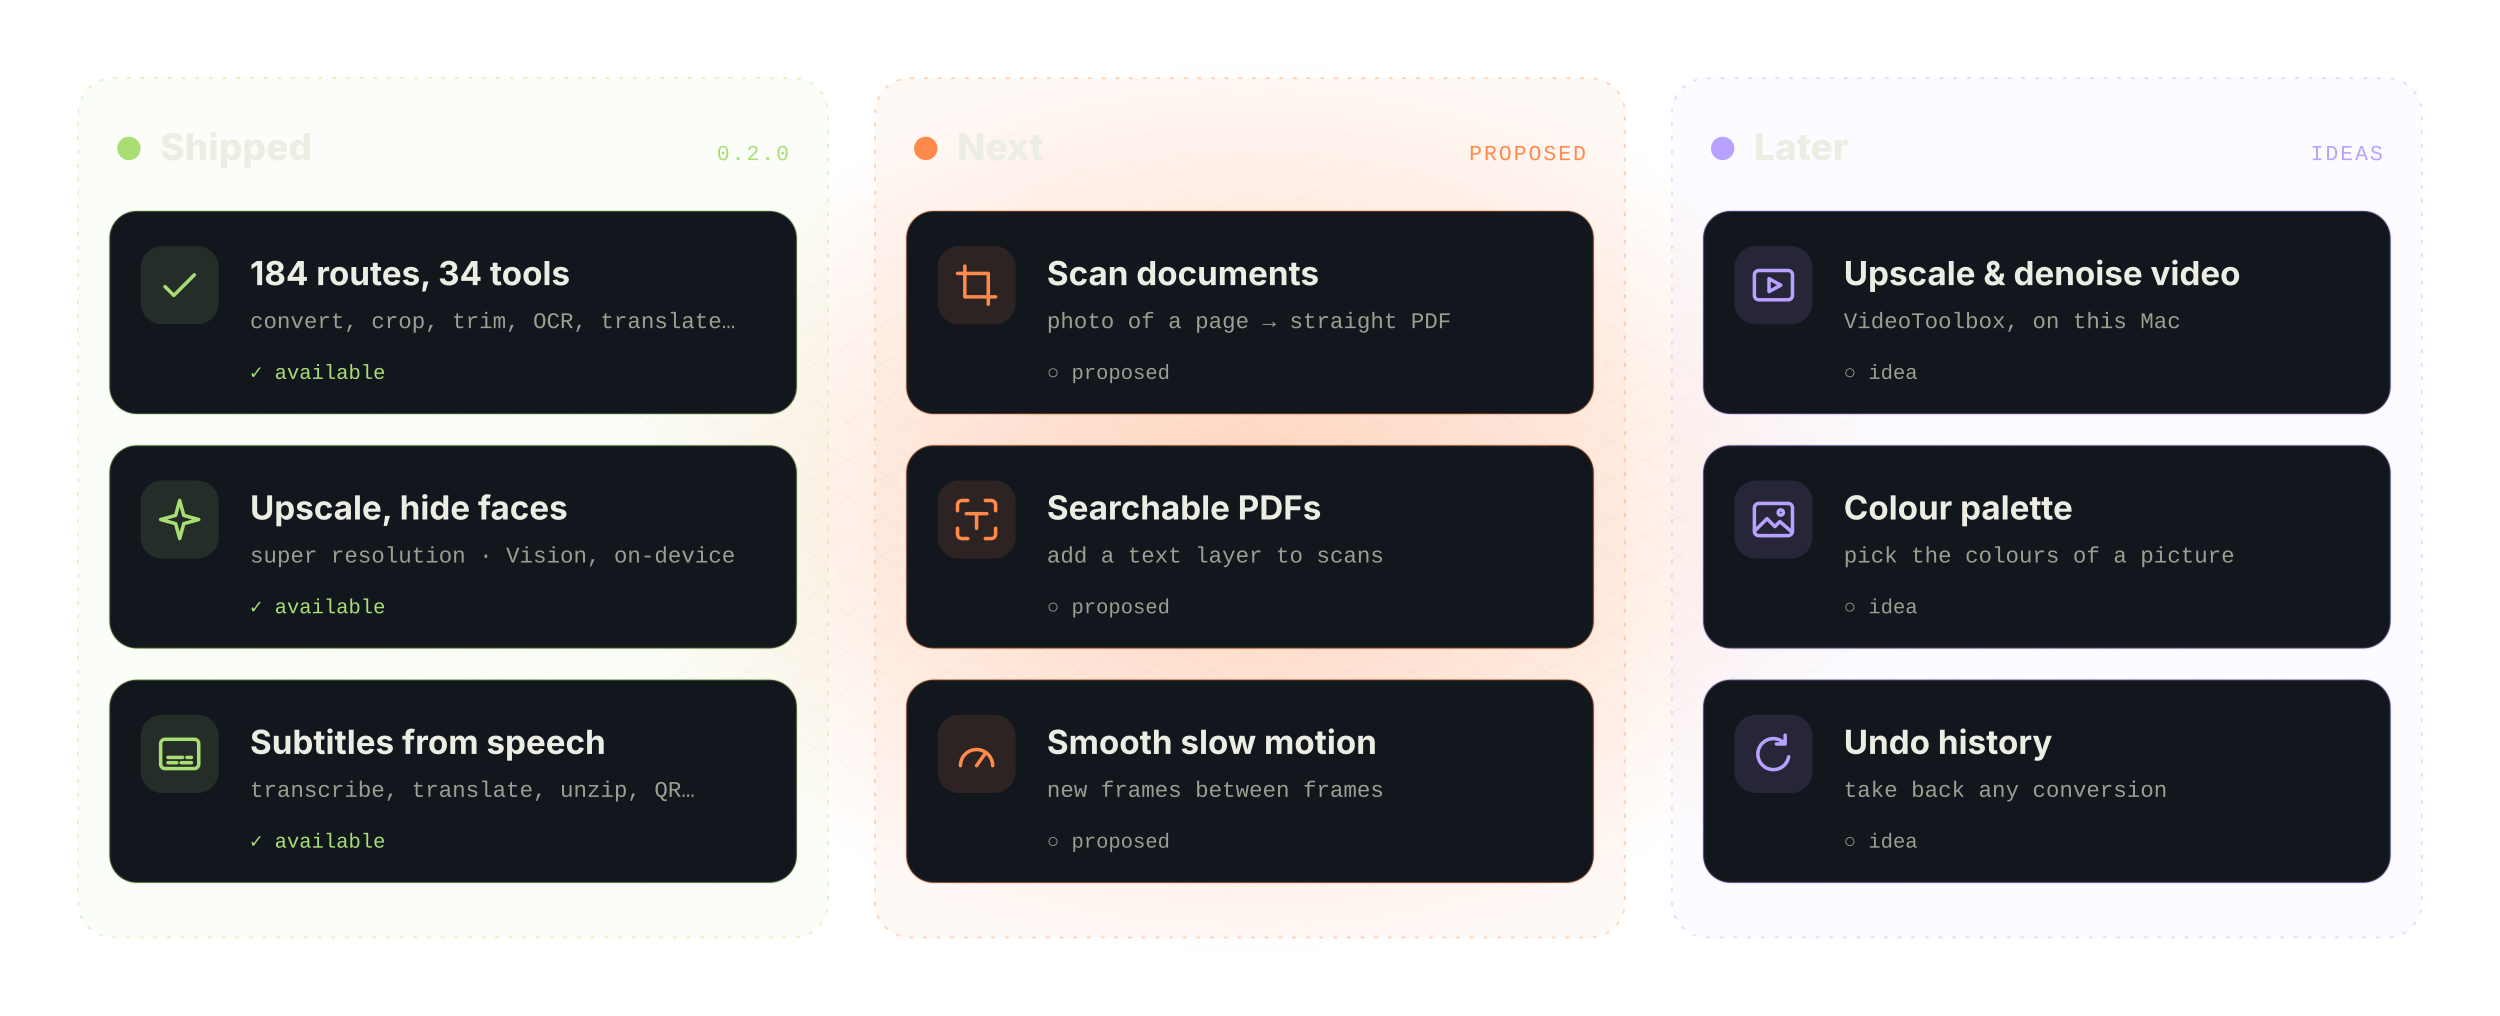
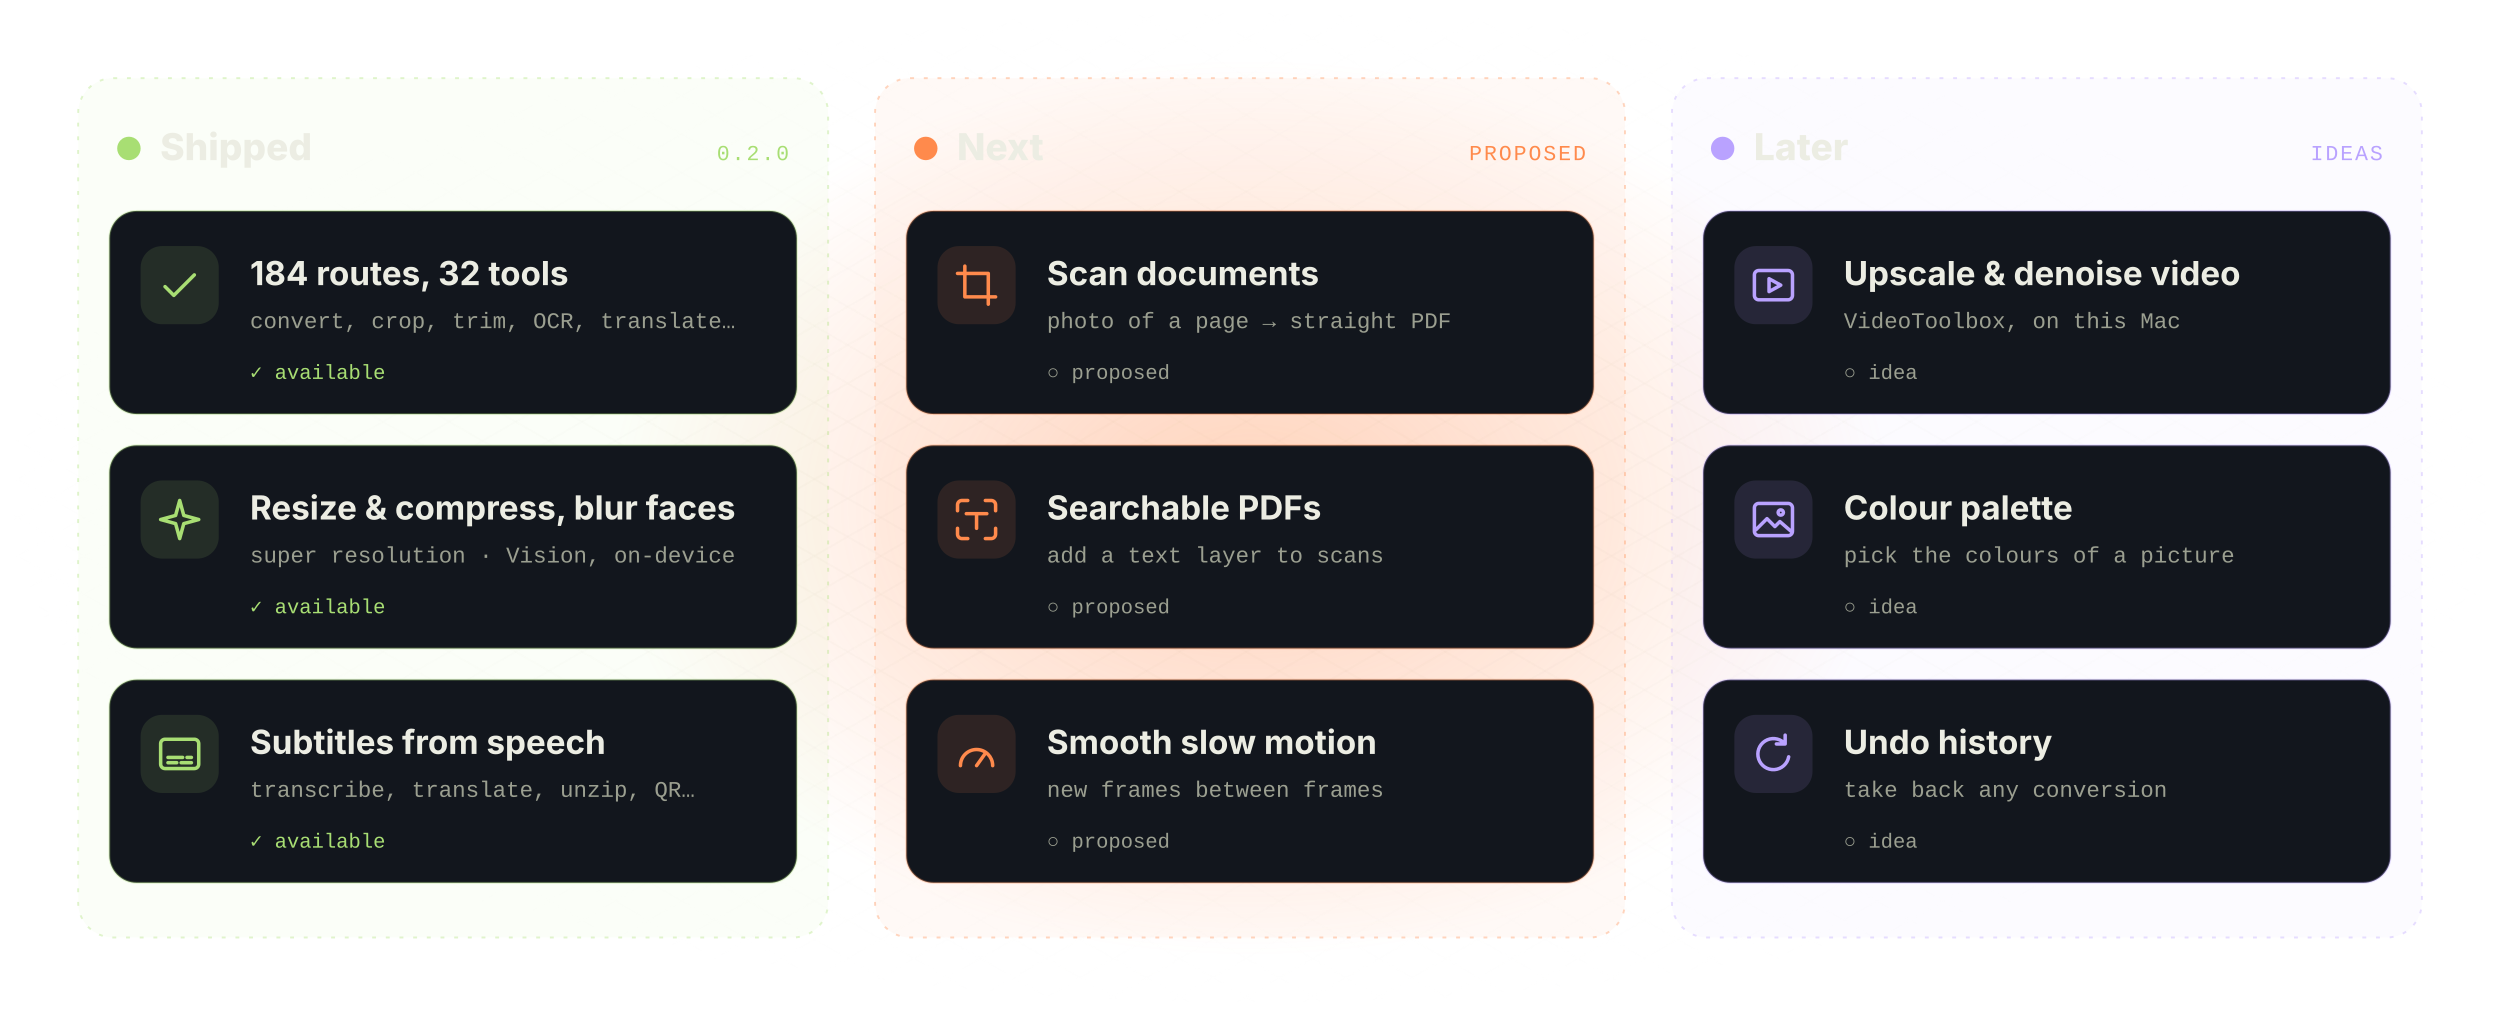
- <svg xmlns="http://www.w3.org/2000/svg" viewBox="0 0 1280 520" width="1280" height="520" role="img" aria-label="Roadmap: shipped in 0.2.0 (184 routes, 34 tools, upscaling, face hiding, subtitles from speech), proposed next, ideas for later">
+ <svg xmlns="http://www.w3.org/2000/svg" viewBox="0 0 1280 520" width="1280" height="520" role="img" aria-label="Roadmap: shipped in 0.2.0 (184 routes, 32 tools, super resolution, face blurring, subtitles from speech), proposed next, ideas for later">
  <defs>
    <radialGradient id="glowOrange" cx=".5" cy=".5" r=".5">
      <stop offset="0" stop-color="#ff8a4c" stop-opacity="0.34" />
      <stop offset="1" stop-color="#ff8a4c" stop-opacity="0" />
    </radialGradient>
    <radialGradient id="glowLime" cx=".5" cy=".5" r=".5">
      <stop offset="0" stop-color="#a8de73" stop-opacity="0.24" />
      <stop offset="1" stop-color="#a8de73" stop-opacity="0" />
    </radialGradient>
    <radialGradient id="glowGrape" cx=".5" cy=".5" r=".5">
      <stop offset="0" stop-color="#b9a2ff" stop-opacity="0.24" />
      <stop offset="1" stop-color="#b9a2ff" stop-opacity="0" />
    </radialGradient>
    <radialGradient id="glowBerry" cx=".5" cy=".5" r=".5">
      <stop offset="0" stop-color="#f591c2" stop-opacity="0.21" />
      <stop offset="1" stop-color="#f591c2" stop-opacity="0" />
    </radialGradient>
    <radialGradient id="glowSky" cx=".5" cy=".5" r=".5">
      <stop offset="0" stop-color="#82c6f5" stop-opacity="0.21" />
      <stop offset="1" stop-color="#82c6f5" stop-opacity="0" />
    </radialGradient>
    <radialGradient id="glowLemon" cx=".5" cy=".5" r=".5">
      <stop offset="0" stop-color="#f2c95e" stop-opacity="0.22" />
      <stop offset="1" stop-color="#f2c95e" stop-opacity="0" />
    </radialGradient>
    <radialGradient id="fadeGrad" cx=".5" cy=".5" r=".5">
      <stop offset=".35" stop-color="#fff" stop-opacity="1" />
      <stop offset="1" stop-color="#fff" stop-opacity="0" />
    </radialGradient>
    <mask id="fade" maskUnits="userSpaceOnUse" x="0" y="0" width="1280" height="520">
      <rect width="1280" height="520" fill="url(#fadeGrad)" />
    </mask>
    <filter id="soft" x="-30%" y="-30%" width="160%" height="160%">
      <feGaussianBlur stdDeviation="9" />
    </filter>
    <filter id="softer" x="-30%" y="-30%" width="160%" height="160%">
      <feGaussianBlur stdDeviation="16" />
    </filter>
    <filter id="glow" x="-50%" y="-50%" width="200%" height="200%">
      <feGaussianBlur stdDeviation="3" result="b" />
      <feMerge>
        <feMergeNode in="b" />
        <feMergeNode in="SourceGraphic" />
      </feMerge>
    </filter>
  </defs>
  <style>
    .float { animation: float 6s ease-in-out infinite; }
    .float.d1 { animation-delay: -1.5s; }
    .float.d2 { animation-delay: -3s; }
    .float.d3 { animation-delay: -4.5s; }
    .breathe { animation: breathe 6s ease-in-out infinite; transform-box: fill-box; transform-origin: center; }
    .breathe.d1 { animation-delay: -1.5s; }
    .breathe.d2 { animation-delay: -3s; }
    .breathe.d3 { animation-delay: -4.5s; }
    .twinkle { animation: twinkle 4s ease-in-out infinite; }
    .drift { animation: drift 16s linear infinite; }
    .press { animation: press 6s cubic-bezier(.32,.72,0,1) infinite; }
    .press.k1 { animation-delay: 2s; }
    .press.k2 { animation-delay: 4s; }
    .run { animation: run 1.6s linear infinite; }
    @keyframes float { 0%, 100% { transform: translateY(0) } 50% { transform: translateY(-12px) } }
    @keyframes breathe { 0%, 100% { opacity: .5; transform: scale(1) } 50% { opacity: .3; transform: scale(.9) } }
    @keyframes twinkle { 0%, 100% { opacity: .15 } 50% { opacity: .75 } }
    @keyframes drift { from { transform: translateY(0) } to { transform: translateY(-640px) } }
    @keyframes press { 0%, 4% { transform: translateY(0) } 9%, 28% { transform: translateY(9px) } 34%, 100% { transform: translateY(0) } }
    @keyframes run { to { stroke-dashoffset: -20 } }
    @media (prefers-reduced-motion: reduce) { * { animation: none !important } }
  </style>
  <g mask="url(#fade)">
    <g stroke="#d0d3bf" stroke-opacity="0.07" stroke-width="1">
      <line x1="-2320" y1="0" x2="-1419.33" y2="520" />
      <line x1="-2320" y1="0" x2="-3220.67" y2="520" />
      <line x1="-2286" y1="0" x2="-1385.33" y2="520" />
      <line x1="-2286" y1="0" x2="-3186.67" y2="520" />
      <line x1="-2252" y1="0" x2="-1351.33" y2="520" />
      <line x1="-2252" y1="0" x2="-3152.67" y2="520" />
      <line x1="-2218" y1="0" x2="-1317.33" y2="520" />
      <line x1="-2218" y1="0" x2="-3118.67" y2="520" />
      <line x1="-2184" y1="0" x2="-1283.33" y2="520" />
      <line x1="-2184" y1="0" x2="-3084.67" y2="520" />
      <line x1="-2150" y1="0" x2="-1249.33" y2="520" />
      <line x1="-2150" y1="0" x2="-3050.67" y2="520" />
      <line x1="-2116" y1="0" x2="-1215.33" y2="520" />
      <line x1="-2116" y1="0" x2="-3016.67" y2="520" />
      <line x1="-2082" y1="0" x2="-1181.33" y2="520" />
      <line x1="-2082" y1="0" x2="-2982.67" y2="520" />
      <line x1="-2048" y1="0" x2="-1147.33" y2="520" />
      <line x1="-2048" y1="0" x2="-2948.67" y2="520" />
      <line x1="-2014" y1="0" x2="-1113.33" y2="520" />
      <line x1="-2014" y1="0" x2="-2914.67" y2="520" />
      <line x1="-1980" y1="0" x2="-1079.33" y2="520" />
      <line x1="-1980" y1="0" x2="-2880.67" y2="520" />
      <line x1="-1946" y1="0" x2="-1045.33" y2="520" />
      <line x1="-1946" y1="0" x2="-2846.67" y2="520" />
      <line x1="-1912" y1="0" x2="-1011.33" y2="520" />
      <line x1="-1912" y1="0" x2="-2812.67" y2="520" />
      <line x1="-1878" y1="0" x2="-977.33" y2="520" />
      <line x1="-1878" y1="0" x2="-2778.67" y2="520" />
      <line x1="-1844" y1="0" x2="-943.33" y2="520" />
      <line x1="-1844" y1="0" x2="-2744.67" y2="520" />
      <line x1="-1810" y1="0" x2="-909.33" y2="520" />
      <line x1="-1810" y1="0" x2="-2710.67" y2="520" />
      <line x1="-1776" y1="0" x2="-875.33" y2="520" />
      <line x1="-1776" y1="0" x2="-2676.67" y2="520" />
      <line x1="-1742" y1="0" x2="-841.33" y2="520" />
      <line x1="-1742" y1="0" x2="-2642.67" y2="520" />
      <line x1="-1708" y1="0" x2="-807.33" y2="520" />
      <line x1="-1708" y1="0" x2="-2608.67" y2="520" />
      <line x1="-1674" y1="0" x2="-773.33" y2="520" />
      <line x1="-1674" y1="0" x2="-2574.67" y2="520" />
      <line x1="-1640" y1="0" x2="-739.33" y2="520" />
      <line x1="-1640" y1="0" x2="-2540.67" y2="520" />
      <line x1="-1606" y1="0" x2="-705.33" y2="520" />
      <line x1="-1606" y1="0" x2="-2506.67" y2="520" />
      <line x1="-1572" y1="0" x2="-671.33" y2="520" />
      <line x1="-1572" y1="0" x2="-2472.67" y2="520" />
      <line x1="-1538" y1="0" x2="-637.33" y2="520" />
      <line x1="-1538" y1="0" x2="-2438.67" y2="520" />
      <line x1="-1504" y1="0" x2="-603.33" y2="520" />
      <line x1="-1504" y1="0" x2="-2404.67" y2="520" />
      <line x1="-1470" y1="0" x2="-569.33" y2="520" />
      <line x1="-1470" y1="0" x2="-2370.67" y2="520" />
      <line x1="-1436" y1="0" x2="-535.33" y2="520" />
      <line x1="-1436" y1="0" x2="-2336.67" y2="520" />
      <line x1="-1402" y1="0" x2="-501.33" y2="520" />
      <line x1="-1402" y1="0" x2="-2302.67" y2="520" />
      <line x1="-1368" y1="0" x2="-467.33" y2="520" />
      <line x1="-1368" y1="0" x2="-2268.67" y2="520" />
      <line x1="-1334" y1="0" x2="-433.33" y2="520" />
      <line x1="-1334" y1="0" x2="-2234.67" y2="520" />
      <line x1="-1300" y1="0" x2="-399.33" y2="520" />
      <line x1="-1300" y1="0" x2="-2200.67" y2="520" />
      <line x1="-1266" y1="0" x2="-365.33" y2="520" />
      <line x1="-1266" y1="0" x2="-2166.67" y2="520" />
      <line x1="-1232" y1="0" x2="-331.33" y2="520" />
      <line x1="-1232" y1="0" x2="-2132.67" y2="520" />
      <line x1="-1198" y1="0" x2="-297.33" y2="520" />
      <line x1="-1198" y1="0" x2="-2098.67" y2="520" />
      <line x1="-1164" y1="0" x2="-263.33" y2="520" />
      <line x1="-1164" y1="0" x2="-2064.67" y2="520" />
      <line x1="-1130" y1="0" x2="-229.33" y2="520" />
      <line x1="-1130" y1="0" x2="-2030.67" y2="520" />
      <line x1="-1096" y1="0" x2="-195.33" y2="520" />
      <line x1="-1096" y1="0" x2="-1996.67" y2="520" />
      <line x1="-1062" y1="0" x2="-161.33" y2="520" />
      <line x1="-1062" y1="0" x2="-1962.67" y2="520" />
      <line x1="-1028" y1="0" x2="-127.33" y2="520" />
      <line x1="-1028" y1="0" x2="-1928.67" y2="520" />
      <line x1="-994" y1="0" x2="-93.33" y2="520" />
      <line x1="-994" y1="0" x2="-1894.67" y2="520" />
      <line x1="-960" y1="0" x2="-59.33" y2="520" />
      <line x1="-960" y1="0" x2="-1860.67" y2="520" />
      <line x1="-926" y1="0" x2="-25.33" y2="520" />
      <line x1="-926" y1="0" x2="-1826.67" y2="520" />
      <line x1="-892" y1="0" x2="8.67" y2="520" />
      <line x1="-892" y1="0" x2="-1792.67" y2="520" />
      <line x1="-858" y1="0" x2="42.67" y2="520" />
      <line x1="-858" y1="0" x2="-1758.67" y2="520" />
      <line x1="-824" y1="0" x2="76.67" y2="520" />
      <line x1="-824" y1="0" x2="-1724.67" y2="520" />
      <line x1="-790" y1="0" x2="110.67" y2="520" />
      <line x1="-790" y1="0" x2="-1690.67" y2="520" />
      <line x1="-756" y1="0" x2="144.67" y2="520" />
      <line x1="-756" y1="0" x2="-1656.67" y2="520" />
      <line x1="-722" y1="0" x2="178.67" y2="520" />
      <line x1="-722" y1="0" x2="-1622.67" y2="520" />
      <line x1="-688" y1="0" x2="212.67" y2="520" />
      <line x1="-688" y1="0" x2="-1588.67" y2="520" />
      <line x1="-654" y1="0" x2="246.67" y2="520" />
      <line x1="-654" y1="0" x2="-1554.67" y2="520" />
      <line x1="-620" y1="0" x2="280.67" y2="520" />
      <line x1="-620" y1="0" x2="-1520.67" y2="520" />
      <line x1="-586" y1="0" x2="314.67" y2="520" />
      <line x1="-586" y1="0" x2="-1486.67" y2="520" />
      <line x1="-552" y1="0" x2="348.67" y2="520" />
      <line x1="-552" y1="0" x2="-1452.67" y2="520" />
      <line x1="-518" y1="0" x2="382.67" y2="520" />
      <line x1="-518" y1="0" x2="-1418.67" y2="520" />
      <line x1="-484" y1="0" x2="416.67" y2="520" />
      <line x1="-484" y1="0" x2="-1384.67" y2="520" />
      <line x1="-450" y1="0" x2="450.67" y2="520" />
      <line x1="-450" y1="0" x2="-1350.67" y2="520" />
      <line x1="-416" y1="0" x2="484.67" y2="520" />
      <line x1="-416" y1="0" x2="-1316.67" y2="520" />
      <line x1="-382" y1="0" x2="518.67" y2="520" />
      <line x1="-382" y1="0" x2="-1282.67" y2="520" />
      <line x1="-348" y1="0" x2="552.67" y2="520" />
      <line x1="-348" y1="0" x2="-1248.67" y2="520" />
      <line x1="-314" y1="0" x2="586.67" y2="520" />
      <line x1="-314" y1="0" x2="-1214.67" y2="520" />
      <line x1="-280" y1="0" x2="620.67" y2="520" />
      <line x1="-280" y1="0" x2="-1180.67" y2="520" />
      <line x1="-246" y1="0" x2="654.67" y2="520" />
      <line x1="-246" y1="0" x2="-1146.67" y2="520" />
      <line x1="-212" y1="0" x2="688.67" y2="520" />
      <line x1="-212" y1="0" x2="-1112.67" y2="520" />
      <line x1="-178" y1="0" x2="722.67" y2="520" />
      <line x1="-178" y1="0" x2="-1078.67" y2="520" />
      <line x1="-144" y1="0" x2="756.67" y2="520" />
      <line x1="-144" y1="0" x2="-1044.67" y2="520" />
      <line x1="-110" y1="0" x2="790.67" y2="520" />
      <line x1="-110" y1="0" x2="-1010.67" y2="520" />
      <line x1="-76" y1="0" x2="824.67" y2="520" />
      <line x1="-76" y1="0" x2="-976.67" y2="520" />
      <line x1="-42" y1="0" x2="858.67" y2="520" />
      <line x1="-42" y1="0" x2="-942.67" y2="520" />
      <line x1="-8" y1="0" x2="892.67" y2="520" />
      <line x1="-8" y1="0" x2="-908.67" y2="520" />
      <line x1="26" y1="0" x2="926.67" y2="520" />
      <line x1="26" y1="0" x2="-874.67" y2="520" />
      <line x1="60" y1="0" x2="960.67" y2="520" />
      <line x1="60" y1="0" x2="-840.67" y2="520" />
      <line x1="94" y1="0" x2="994.67" y2="520" />
      <line x1="94" y1="0" x2="-806.67" y2="520" />
      <line x1="128" y1="0" x2="1028.67" y2="520" />
      <line x1="128" y1="0" x2="-772.67" y2="520" />
      <line x1="162" y1="0" x2="1062.67" y2="520" />
      <line x1="162" y1="0" x2="-738.67" y2="520" />
      <line x1="196" y1="0" x2="1096.67" y2="520" />
      <line x1="196" y1="0" x2="-704.67" y2="520" />
      <line x1="230" y1="0" x2="1130.67" y2="520" />
      <line x1="230" y1="0" x2="-670.67" y2="520" />
      <line x1="264" y1="0" x2="1164.67" y2="520" />
      <line x1="264" y1="0" x2="-636.67" y2="520" />
      <line x1="298" y1="0" x2="1198.67" y2="520" />
      <line x1="298" y1="0" x2="-602.67" y2="520" />
      <line x1="332" y1="0" x2="1232.67" y2="520" />
      <line x1="332" y1="0" x2="-568.67" y2="520" />
      <line x1="366" y1="0" x2="1266.67" y2="520" />
      <line x1="366" y1="0" x2="-534.67" y2="520" />
      <line x1="400" y1="0" x2="1300.67" y2="520" />
      <line x1="400" y1="0" x2="-500.67" y2="520" />
      <line x1="434" y1="0" x2="1334.67" y2="520" />
      <line x1="434" y1="0" x2="-466.67" y2="520" />
      <line x1="468" y1="0" x2="1368.67" y2="520" />
      <line x1="468" y1="0" x2="-432.67" y2="520" />
      <line x1="502" y1="0" x2="1402.67" y2="520" />
      <line x1="502" y1="0" x2="-398.67" y2="520" />
      <line x1="536" y1="0" x2="1436.67" y2="520" />
      <line x1="536" y1="0" x2="-364.67" y2="520" />
      <line x1="570" y1="0" x2="1470.67" y2="520" />
      <line x1="570" y1="0" x2="-330.67" y2="520" />
      <line x1="604" y1="0" x2="1504.67" y2="520" />
      <line x1="604" y1="0" x2="-296.67" y2="520" />
      <line x1="638" y1="0" x2="1538.67" y2="520" />
      <line x1="638" y1="0" x2="-262.67" y2="520" />
      <line x1="672" y1="0" x2="1572.67" y2="520" />
      <line x1="672" y1="0" x2="-228.67" y2="520" />
      <line x1="706" y1="0" x2="1606.67" y2="520" />
      <line x1="706" y1="0" x2="-194.67" y2="520" />
      <line x1="740" y1="0" x2="1640.67" y2="520" />
      <line x1="740" y1="0" x2="-160.67" y2="520" />
      <line x1="774" y1="0" x2="1674.67" y2="520" />
      <line x1="774" y1="0" x2="-126.67" y2="520" />
      <line x1="808" y1="0" x2="1708.67" y2="520" />
      <line x1="808" y1="0" x2="-92.67" y2="520" />
      <line x1="842" y1="0" x2="1742.67" y2="520" />
      <line x1="842" y1="0" x2="-58.67" y2="520" />
      <line x1="876" y1="0" x2="1776.67" y2="520" />
      <line x1="876" y1="0" x2="-24.67" y2="520" />
      <line x1="910" y1="0" x2="1810.67" y2="520" />
      <line x1="910" y1="0" x2="9.33" y2="520" />
      <line x1="944" y1="0" x2="1844.67" y2="520" />
      <line x1="944" y1="0" x2="43.33" y2="520" />
      <line x1="978" y1="0" x2="1878.67" y2="520" />
      <line x1="978" y1="0" x2="77.33" y2="520" />
      <line x1="1012" y1="0" x2="1912.67" y2="520" />
      <line x1="1012" y1="0" x2="111.33" y2="520" />
      <line x1="1046" y1="0" x2="1946.67" y2="520" />
      <line x1="1046" y1="0" x2="145.33" y2="520" />
      <line x1="1080" y1="0" x2="1980.67" y2="520" />
      <line x1="1080" y1="0" x2="179.33" y2="520" />
      <line x1="1114" y1="0" x2="2014.67" y2="520" />
      <line x1="1114" y1="0" x2="213.33" y2="520" />
      <line x1="1148" y1="0" x2="2048.67" y2="520" />
      <line x1="1148" y1="0" x2="247.33" y2="520" />
      <line x1="1182" y1="0" x2="2082.67" y2="520" />
      <line x1="1182" y1="0" x2="281.33" y2="520" />
      <line x1="1216" y1="0" x2="2116.67" y2="520" />
      <line x1="1216" y1="0" x2="315.33" y2="520" />
      <line x1="1250" y1="0" x2="2150.67" y2="520" />
      <line x1="1250" y1="0" x2="349.33" y2="520" />
      <line x1="1284" y1="0" x2="2184.67" y2="520" />
      <line x1="1284" y1="0" x2="383.33" y2="520" />
      <line x1="1318" y1="0" x2="2218.67" y2="520" />
      <line x1="1318" y1="0" x2="417.33" y2="520" />
      <line x1="1352" y1="0" x2="2252.67" y2="520" />
      <line x1="1352" y1="0" x2="451.33" y2="520" />
      <line x1="1386" y1="0" x2="2286.67" y2="520" />
      <line x1="1386" y1="0" x2="485.33" y2="520" />
      <line x1="1420" y1="0" x2="2320.67" y2="520" />
      <line x1="1420" y1="0" x2="519.33" y2="520" />
      <line x1="1454" y1="0" x2="2354.67" y2="520" />
      <line x1="1454" y1="0" x2="553.33" y2="520" />
      <line x1="1488" y1="0" x2="2388.67" y2="520" />
      <line x1="1488" y1="0" x2="587.33" y2="520" />
      <line x1="1522" y1="0" x2="2422.67" y2="520" />
      <line x1="1522" y1="0" x2="621.33" y2="520" />
      <line x1="1556" y1="0" x2="2456.67" y2="520" />
      <line x1="1556" y1="0" x2="655.33" y2="520" />
      <line x1="1590" y1="0" x2="2490.67" y2="520" />
      <line x1="1590" y1="0" x2="689.33" y2="520" />
      <line x1="1624" y1="0" x2="2524.67" y2="520" />
      <line x1="1624" y1="0" x2="723.33" y2="520" />
      <line x1="1658" y1="0" x2="2558.67" y2="520" />
      <line x1="1658" y1="0" x2="757.33" y2="520" />
      <line x1="1692" y1="0" x2="2592.67" y2="520" />
      <line x1="1692" y1="0" x2="791.33" y2="520" />
      <line x1="1726" y1="0" x2="2626.67" y2="520" />
      <line x1="1726" y1="0" x2="825.33" y2="520" />
      <line x1="1760" y1="0" x2="2660.67" y2="520" />
      <line x1="1760" y1="0" x2="859.33" y2="520" />
      <line x1="1794" y1="0" x2="2694.67" y2="520" />
      <line x1="1794" y1="0" x2="893.33" y2="520" />
      <line x1="1828" y1="0" x2="2728.67" y2="520" />
      <line x1="1828" y1="0" x2="927.33" y2="520" />
      <line x1="1862" y1="0" x2="2762.67" y2="520" />
      <line x1="1862" y1="0" x2="961.33" y2="520" />
      <line x1="1896" y1="0" x2="2796.67" y2="520" />
      <line x1="1896" y1="0" x2="995.33" y2="520" />
      <line x1="1930" y1="0" x2="2830.67" y2="520" />
      <line x1="1930" y1="0" x2="1029.33" y2="520" />
      <line x1="1964" y1="0" x2="2864.67" y2="520" />
      <line x1="1964" y1="0" x2="1063.33" y2="520" />
      <line x1="1998" y1="0" x2="2898.67" y2="520" />
      <line x1="1998" y1="0" x2="1097.33" y2="520" />
      <line x1="2032" y1="0" x2="2932.67" y2="520" />
      <line x1="2032" y1="0" x2="1131.33" y2="520" />
      <line x1="2066" y1="0" x2="2966.67" y2="520" />
      <line x1="2066" y1="0" x2="1165.33" y2="520" />
      <line x1="2100" y1="0" x2="3000.67" y2="520" />
      <line x1="2100" y1="0" x2="1199.33" y2="520" />
      <line x1="2134" y1="0" x2="3034.67" y2="520" />
      <line x1="2134" y1="0" x2="1233.33" y2="520" />
      <line x1="2168" y1="0" x2="3068.67" y2="520" />
      <line x1="2168" y1="0" x2="1267.33" y2="520" />
      <line x1="2202" y1="0" x2="3102.67" y2="520" />
      <line x1="2202" y1="0" x2="1301.33" y2="520" />
      <line x1="2236" y1="0" x2="3136.67" y2="520" />
      <line x1="2236" y1="0" x2="1335.33" y2="520" />
      <line x1="2270" y1="0" x2="3170.67" y2="520" />
      <line x1="2270" y1="0" x2="1369.33" y2="520" />
      <line x1="2304" y1="0" x2="3204.67" y2="520" />
      <line x1="2304" y1="0" x2="1403.33" y2="520" />
    </g>
  </g>
  <ellipse cx="640" cy="260" rx="330" ry="230" fill="url(#glowOrange)" />
  <rect x="40" y="40" width="384" height="440" rx="18" fill="#a8de73" fill-opacity=".05" stroke="#a8de73" stroke-opacity=".35" stroke-dasharray="2 5" />
  <circle cx="66" cy="76" r="6" fill="#a8de73" />
  <text x="82" y="82" font-family="-apple-system, BlinkMacSystemFont, 'SF Pro Display', Inter, 'Segoe UI', Helvetica, Arial, sans-serif" font-size="19" font-weight="800" fill="#ecede3">Shipped</text>
  <text x="404" y="82" text-anchor="end" font-family="ui-monospace, SFMono-Regular, Menlo, Consolas, 'Liberation Mono', monospace" font-size="11" letter-spacing="1" fill="#a8de73">0.2.0</text>
  <g>
    <rect x="56" y="108" width="352" height="104" rx="14" fill="#12161d" stroke="#a8de73" stroke-opacity="0.3" />
    <rect x="72" y="126" width="40" height="40" rx="11" fill="#a8de73" fill-opacity=".12" />
    <path d="M3 8.5l3 3 7-7" transform="translate(80 134) scale(1.5)" fill="none" stroke="#a8de73" stroke-width="1.2" stroke-linecap="round" stroke-linejoin="round" />
-     <text x="128" y="146" font-family="-apple-system, BlinkMacSystemFont, 'SF Pro Display', Inter, 'Segoe UI', Helvetica, Arial, sans-serif" font-size="17" font-weight="700" fill="#ecede3">184 routes, 34 tools</text>
+     <text x="128" y="146" font-family="-apple-system, BlinkMacSystemFont, 'SF Pro Display', Inter, 'Segoe UI', Helvetica, Arial, sans-serif" font-size="17" font-weight="700" fill="#ecede3">184 routes, 32 tools</text>
    <text x="128" y="168" font-family="ui-monospace, SFMono-Regular, Menlo, Consolas, 'Liberation Mono', monospace" font-size="11.5" fill="#9b9f90">convert, crop, trim, OCR, translate…</text>
    <text x="128" y="194" font-family="ui-monospace, SFMono-Regular, Menlo, Consolas, 'Liberation Mono', monospace" font-size="10.5" fill="#a8de73">✓ available</text>
  </g>
  <g>
    <rect x="56" y="228" width="352" height="104" rx="14" fill="#12161d" stroke="#a8de73" stroke-opacity="0.3" />
    <rect x="72" y="246" width="40" height="40" rx="11" fill="#a8de73" fill-opacity=".12" />
    <path d="M8 1.5 9.4 6.6 14.5 8 9.4 9.4 8 14.5 6.6 9.4 1.5 8 6.6 6.6Z" transform="translate(80 254) scale(1.5)" fill="none" stroke="#a8de73" stroke-width="1.2" stroke-linecap="round" stroke-linejoin="round" />
-     <text x="128" y="266" font-family="-apple-system, BlinkMacSystemFont, 'SF Pro Display', Inter, 'Segoe UI', Helvetica, Arial, sans-serif" font-size="17" font-weight="700" fill="#ecede3">Upscale, hide faces</text>
+     <text x="128" y="266" font-family="-apple-system, BlinkMacSystemFont, 'SF Pro Display', Inter, 'Segoe UI', Helvetica, Arial, sans-serif" font-size="17" font-weight="700" fill="#ecede3">Resize &amp; compress, blur faces</text>
    <text x="128" y="288" font-family="ui-monospace, SFMono-Regular, Menlo, Consolas, 'Liberation Mono', monospace" font-size="11.5" fill="#9b9f90">super resolution · Vision, on-device</text>
    <text x="128" y="314" font-family="ui-monospace, SFMono-Regular, Menlo, Consolas, 'Liberation Mono', monospace" font-size="10.5" fill="#a8de73">✓ available</text>
  </g>
  <g>
    <rect x="56" y="348" width="352" height="104" rx="14" fill="#12161d" stroke="#a8de73" stroke-opacity="0.3" />
    <rect x="72" y="366" width="40" height="40" rx="11" fill="#a8de73" fill-opacity=".12" />
    <path d="M3 3h10a1.5 1.5 0 0 1 1.5 1.5v7A1.5 1.5 0 0 1 13 13H3a1.5 1.5 0 0 1-1.5-1.5v-7A1.5 1.5 0 0 1 3 3ZM4 9.2h5M10.5 9.2H12M4 11h3M8.5 11H12" transform="translate(80 374) scale(1.5)" fill="none" stroke="#a8de73" stroke-width="1.2" stroke-linecap="round" stroke-linejoin="round" />
    <text x="128" y="386" font-family="-apple-system, BlinkMacSystemFont, 'SF Pro Display', Inter, 'Segoe UI', Helvetica, Arial, sans-serif" font-size="17" font-weight="700" fill="#ecede3">Subtitles from speech</text>
    <text x="128" y="408" font-family="ui-monospace, SFMono-Regular, Menlo, Consolas, 'Liberation Mono', monospace" font-size="11.5" fill="#9b9f90">transcribe, translate, unzip, QR…</text>
    <text x="128" y="434" font-family="ui-monospace, SFMono-Regular, Menlo, Consolas, 'Liberation Mono', monospace" font-size="10.5" fill="#a8de73">✓ available</text>
  </g>
  <rect x="448" y="40" width="384" height="440" rx="18" fill="#ff8a4c" fill-opacity=".05" stroke="#ff8a4c" stroke-opacity=".35" stroke-dasharray="2 5" />
  <circle cx="474" cy="76" r="6" fill="#ff8a4c" />
  <text x="490" y="82" font-family="-apple-system, BlinkMacSystemFont, 'SF Pro Display', Inter, 'Segoe UI', Helvetica, Arial, sans-serif" font-size="19" font-weight="800" fill="#ecede3">Next</text>
  <text x="812" y="82" text-anchor="end" font-family="ui-monospace, SFMono-Regular, Menlo, Consolas, 'Liberation Mono', monospace" font-size="11" letter-spacing="1" fill="#ff8a4c">PROPOSED</text>
  <g>
    <rect x="464" y="108" width="352" height="104" rx="14" fill="#12161d" stroke="#ff8a4c" stroke-opacity="0.3" />
    <rect x="480" y="126" width="40" height="40" rx="11" fill="#ff8a4c" fill-opacity=".12" />
    <path d="M4 1.5V12h10.5M1.5 4H12v10.5" transform="translate(488 134) scale(1.5)" fill="none" stroke="#ff8a4c" stroke-width="1.2" stroke-linecap="round" stroke-linejoin="round" />
    <text x="536" y="146" font-family="-apple-system, BlinkMacSystemFont, 'SF Pro Display', Inter, 'Segoe UI', Helvetica, Arial, sans-serif" font-size="17" font-weight="700" fill="#ecede3">Scan documents</text>
    <text x="536" y="168" font-family="ui-monospace, SFMono-Regular, Menlo, Consolas, 'Liberation Mono', monospace" font-size="11.5" fill="#9b9f90">photo of a page → straight PDF</text>
    <text x="536" y="194" font-family="ui-monospace, SFMono-Regular, Menlo, Consolas, 'Liberation Mono', monospace" font-size="10.5" fill="#9b9f90">○ proposed</text>
  </g>
  <g>
    <rect x="464" y="228" width="352" height="104" rx="14" fill="#12161d" stroke="#ff8a4c" stroke-opacity="0.3" />
    <rect x="480" y="246" width="40" height="40" rx="11" fill="#ff8a4c" fill-opacity=".12" />
    <path d="M1.5 5V3a1.5 1.5 0 0 1 1.5-1.5h2M11 1.5h2A1.5 1.5 0 0 1 14.5 3v2M14.5 11v2a1.5 1.5 0 0 1-1.5 1.5h-2M5 14.5H3A1.5 1.5 0 0 1 1.5 13v-2M4.5 6h7M8 6v5" transform="translate(488 254) scale(1.5)" fill="none" stroke="#ff8a4c" stroke-width="1.2" stroke-linecap="round" stroke-linejoin="round" />
    <text x="536" y="266" font-family="-apple-system, BlinkMacSystemFont, 'SF Pro Display', Inter, 'Segoe UI', Helvetica, Arial, sans-serif" font-size="17" font-weight="700" fill="#ecede3">Searchable PDFs</text>
    <text x="536" y="288" font-family="ui-monospace, SFMono-Regular, Menlo, Consolas, 'Liberation Mono', monospace" font-size="11.5" fill="#9b9f90">add a text layer to scans</text>
    <text x="536" y="314" font-family="ui-monospace, SFMono-Regular, Menlo, Consolas, 'Liberation Mono', monospace" font-size="10.5" fill="#9b9f90">○ proposed</text>
  </g>
  <g>
    <rect x="464" y="348" width="352" height="104" rx="14" fill="#12161d" stroke="#ff8a4c" stroke-opacity="0.3" />
    <rect x="480" y="366" width="40" height="40" rx="11" fill="#ff8a4c" fill-opacity=".12" />
    <path d="M2.5 12A5.5 5.5 0 1 1 13.5 12M8 12l3-4.2" transform="translate(488 374) scale(1.5)" fill="none" stroke="#ff8a4c" stroke-width="1.2" stroke-linecap="round" stroke-linejoin="round" />
    <text x="536" y="386" font-family="-apple-system, BlinkMacSystemFont, 'SF Pro Display', Inter, 'Segoe UI', Helvetica, Arial, sans-serif" font-size="17" font-weight="700" fill="#ecede3">Smooth slow motion</text>
    <text x="536" y="408" font-family="ui-monospace, SFMono-Regular, Menlo, Consolas, 'Liberation Mono', monospace" font-size="11.5" fill="#9b9f90">new frames between frames</text>
    <text x="536" y="434" font-family="ui-monospace, SFMono-Regular, Menlo, Consolas, 'Liberation Mono', monospace" font-size="10.5" fill="#9b9f90">○ proposed</text>
  </g>
  <rect x="856" y="40" width="384" height="440" rx="18" fill="#b9a2ff" fill-opacity=".05" stroke="#b9a2ff" stroke-opacity=".35" stroke-dasharray="2 5" />
  <circle cx="882" cy="76" r="6" fill="#b9a2ff" />
  <text x="898" y="82" font-family="-apple-system, BlinkMacSystemFont, 'SF Pro Display', Inter, 'Segoe UI', Helvetica, Arial, sans-serif" font-size="19" font-weight="800" fill="#ecede3">Later</text>
  <text x="1220" y="82" text-anchor="end" font-family="ui-monospace, SFMono-Regular, Menlo, Consolas, 'Liberation Mono', monospace" font-size="11" letter-spacing="1" fill="#b9a2ff">IDEAS</text>
  <g>
    <rect x="872" y="108" width="352" height="104" rx="14" fill="#12161d" stroke="#b9a2ff" stroke-opacity="0.3" />
    <rect x="888" y="126" width="40" height="40" rx="11" fill="#b9a2ff" fill-opacity=".12" />
    <path d="M3 3h10a1.5 1.5 0 0 1 1.5 1.5v7A1.5 1.5 0 0 1 13 13H3a1.5 1.5 0 0 1-1.5-1.5v-7A1.5 1.5 0 0 1 3 3ZM6.5 5.8 10.5 8l-4 2.2Z" transform="translate(896 134) scale(1.5)" fill="none" stroke="#b9a2ff" stroke-width="1.2" stroke-linecap="round" stroke-linejoin="round" />
    <text x="944" y="146" font-family="-apple-system, BlinkMacSystemFont, 'SF Pro Display', Inter, 'Segoe UI', Helvetica, Arial, sans-serif" font-size="17" font-weight="700" fill="#ecede3">Upscale &amp; denoise video</text>
    <text x="944" y="168" font-family="ui-monospace, SFMono-Regular, Menlo, Consolas, 'Liberation Mono', monospace" font-size="11.5" fill="#9b9f90">VideoToolbox, on this Mac</text>
    <text x="944" y="194" font-family="ui-monospace, SFMono-Regular, Menlo, Consolas, 'Liberation Mono', monospace" font-size="10.5" fill="#9b9f90">○ idea</text>
  </g>
  <g>
    <rect x="872" y="228" width="352" height="104" rx="14" fill="#12161d" stroke="#b9a2ff" stroke-opacity="0.3" />
    <rect x="888" y="246" width="40" height="40" rx="11" fill="#b9a2ff" fill-opacity=".12" />
    <path d="M3 2.5h10a1.5 1.5 0 0 1 1.5 1.5v8a1.5 1.5 0 0 1-1.5 1.5H3A1.5 1.5 0 0 1 1.5 12V4A1.5 1.5 0 0 1 3 2.5ZM2 11.5l3.8-3.8 2.7 2.7 1.7-1.7 3.8 3.3M11.4 5.6a.9.9 0 1 1-1.8 0a.9.9 0 1 1 1.8 0" transform="translate(896 254) scale(1.5)" fill="none" stroke="#b9a2ff" stroke-width="1.2" stroke-linecap="round" stroke-linejoin="round" />
    <text x="944" y="266" font-family="-apple-system, BlinkMacSystemFont, 'SF Pro Display', Inter, 'Segoe UI', Helvetica, Arial, sans-serif" font-size="17" font-weight="700" fill="#ecede3">Colour palette</text>
    <text x="944" y="288" font-family="ui-monospace, SFMono-Regular, Menlo, Consolas, 'Liberation Mono', monospace" font-size="11.5" fill="#9b9f90">pick the colours of a picture</text>
    <text x="944" y="314" font-family="ui-monospace, SFMono-Regular, Menlo, Consolas, 'Liberation Mono', monospace" font-size="10.5" fill="#9b9f90">○ idea</text>
  </g>
  <g>
    <rect x="872" y="348" width="352" height="104" rx="14" fill="#12161d" stroke="#b9a2ff" stroke-opacity="0.3" />
    <rect x="888" y="366" width="40" height="40" rx="11" fill="#b9a2ff" fill-opacity=".12" />
    <path d="M13.2 9A5.3 5.3 0 1 1 11.6 4.2M12 1.6v3h-3" transform="translate(896 374) scale(1.5)" fill="none" stroke="#b9a2ff" stroke-width="1.2" stroke-linecap="round" stroke-linejoin="round" />
    <text x="944" y="386" font-family="-apple-system, BlinkMacSystemFont, 'SF Pro Display', Inter, 'Segoe UI', Helvetica, Arial, sans-serif" font-size="17" font-weight="700" fill="#ecede3">Undo history</text>
    <text x="944" y="408" font-family="ui-monospace, SFMono-Regular, Menlo, Consolas, 'Liberation Mono', monospace" font-size="11.5" fill="#9b9f90">take back any conversion</text>
    <text x="944" y="434" font-family="ui-monospace, SFMono-Regular, Menlo, Consolas, 'Liberation Mono', monospace" font-size="10.5" fill="#9b9f90">○ idea</text>
  </g>
</svg>
